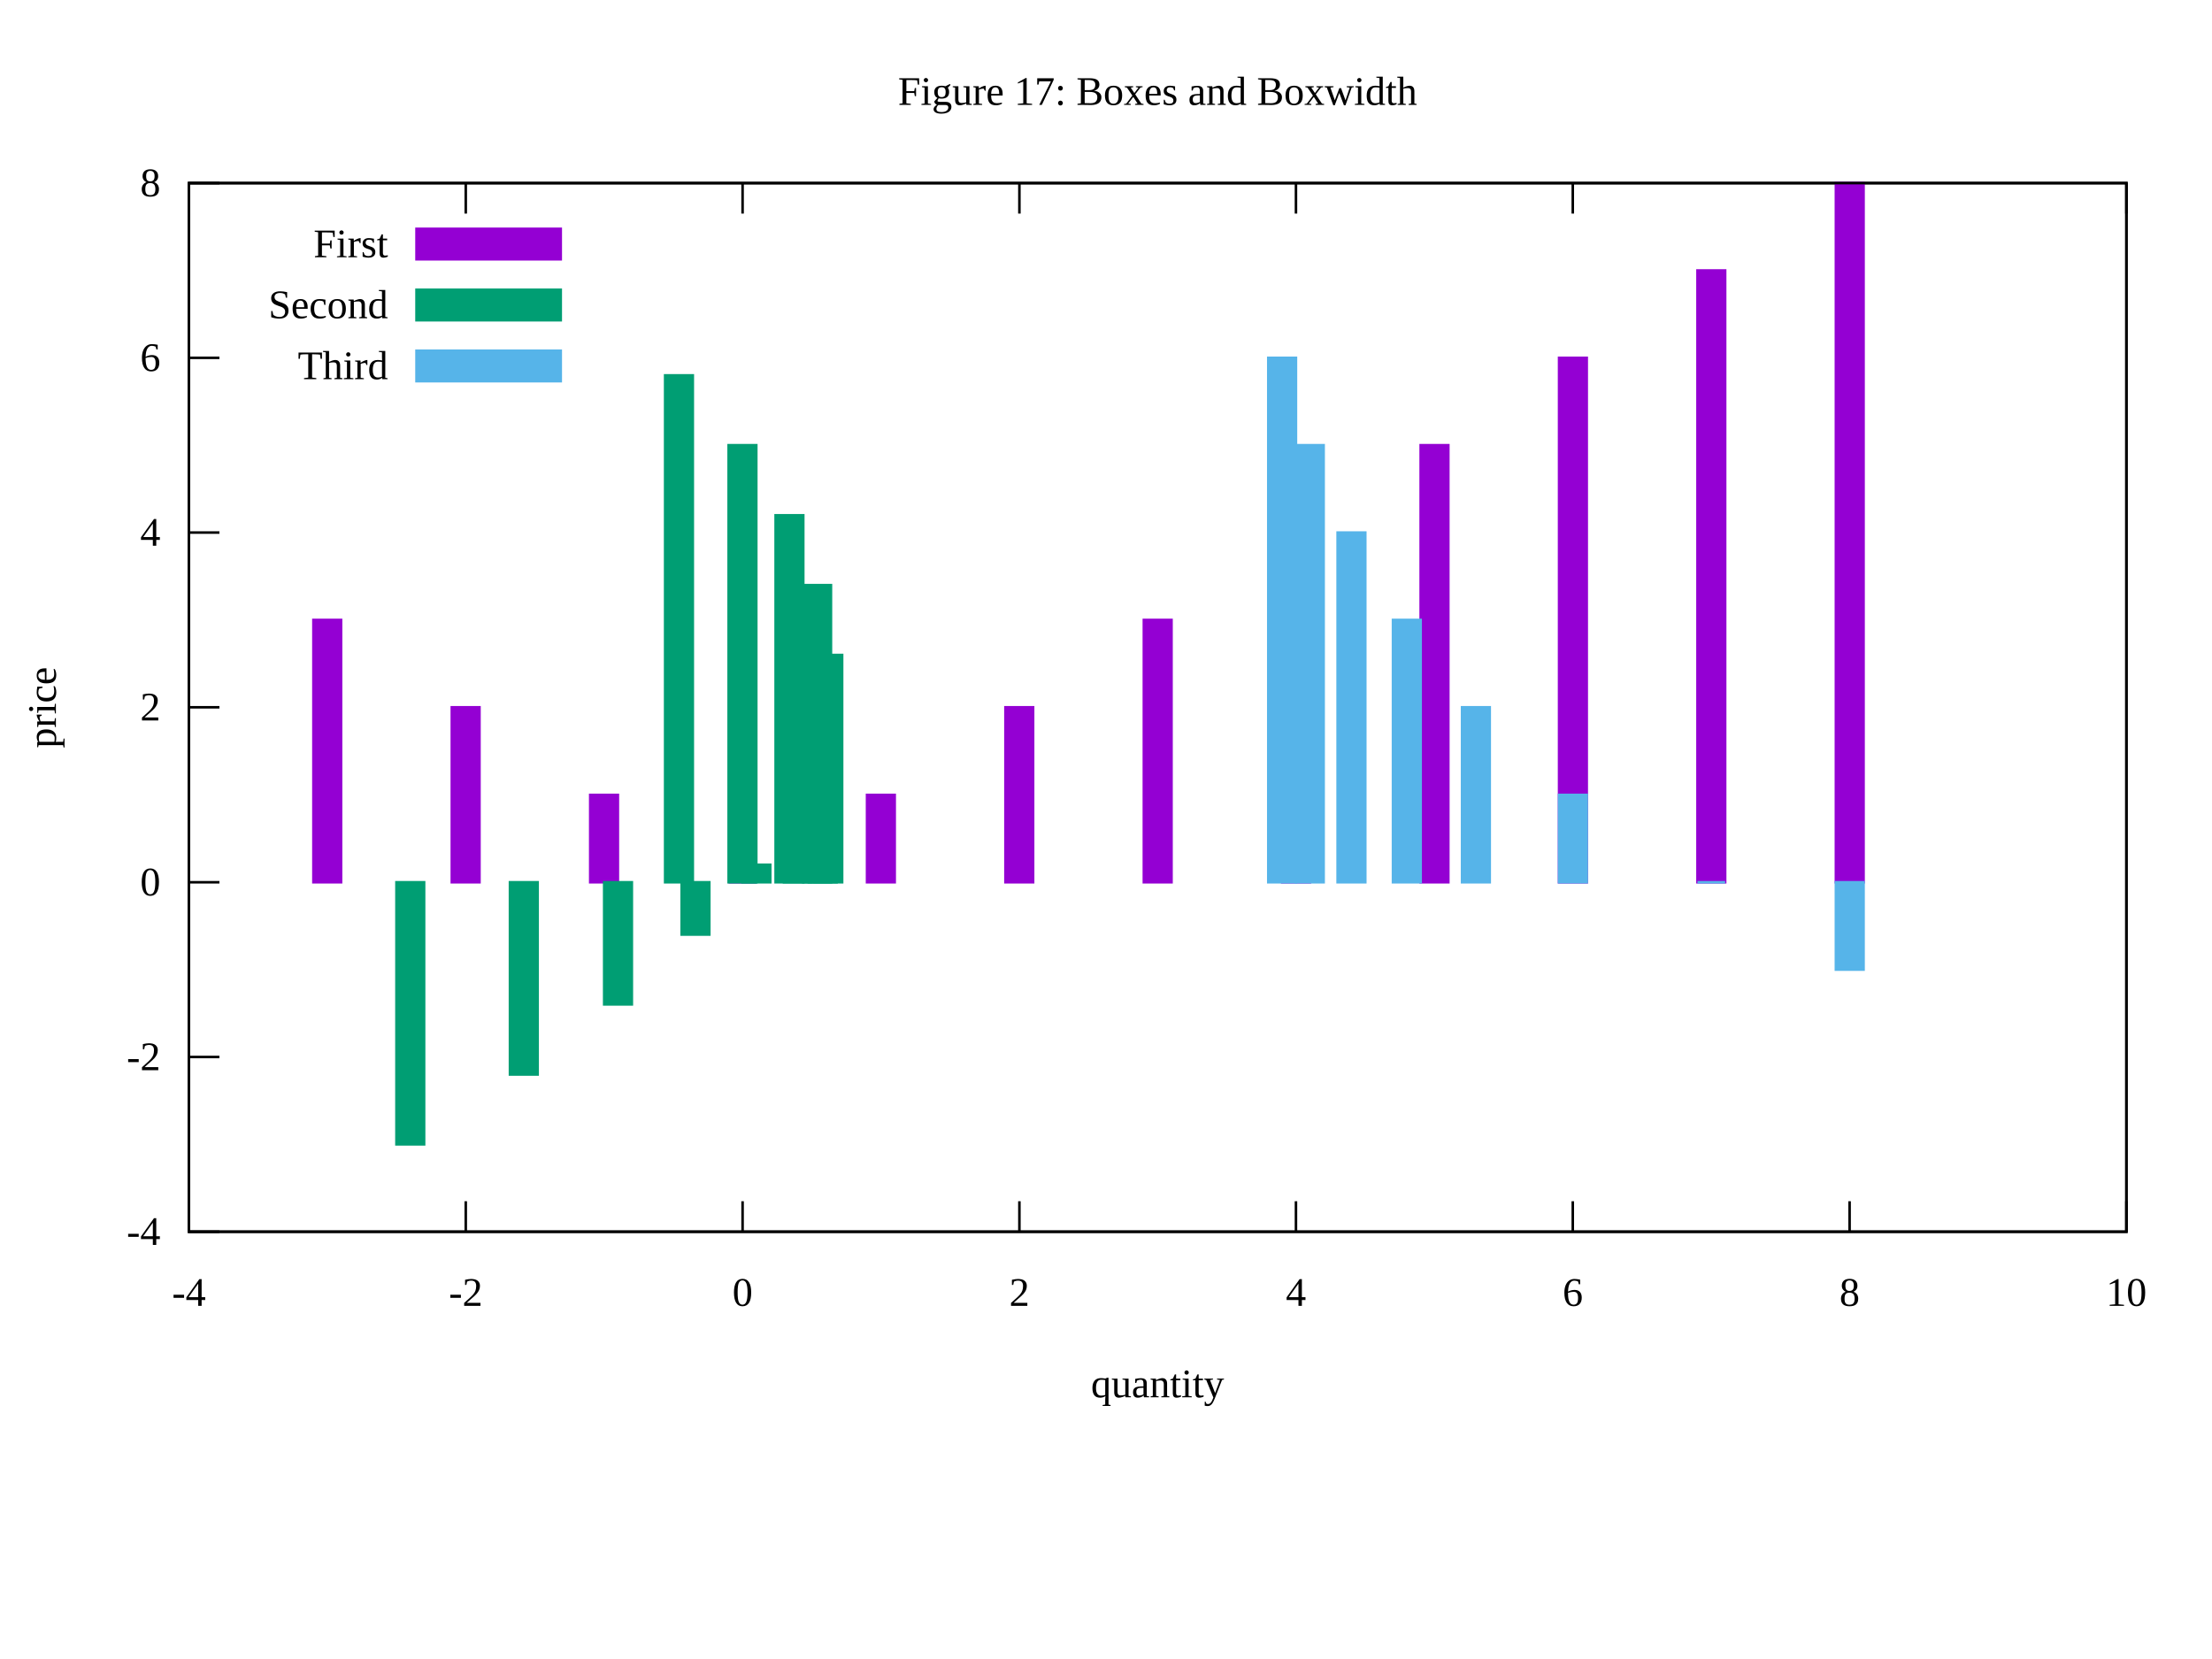
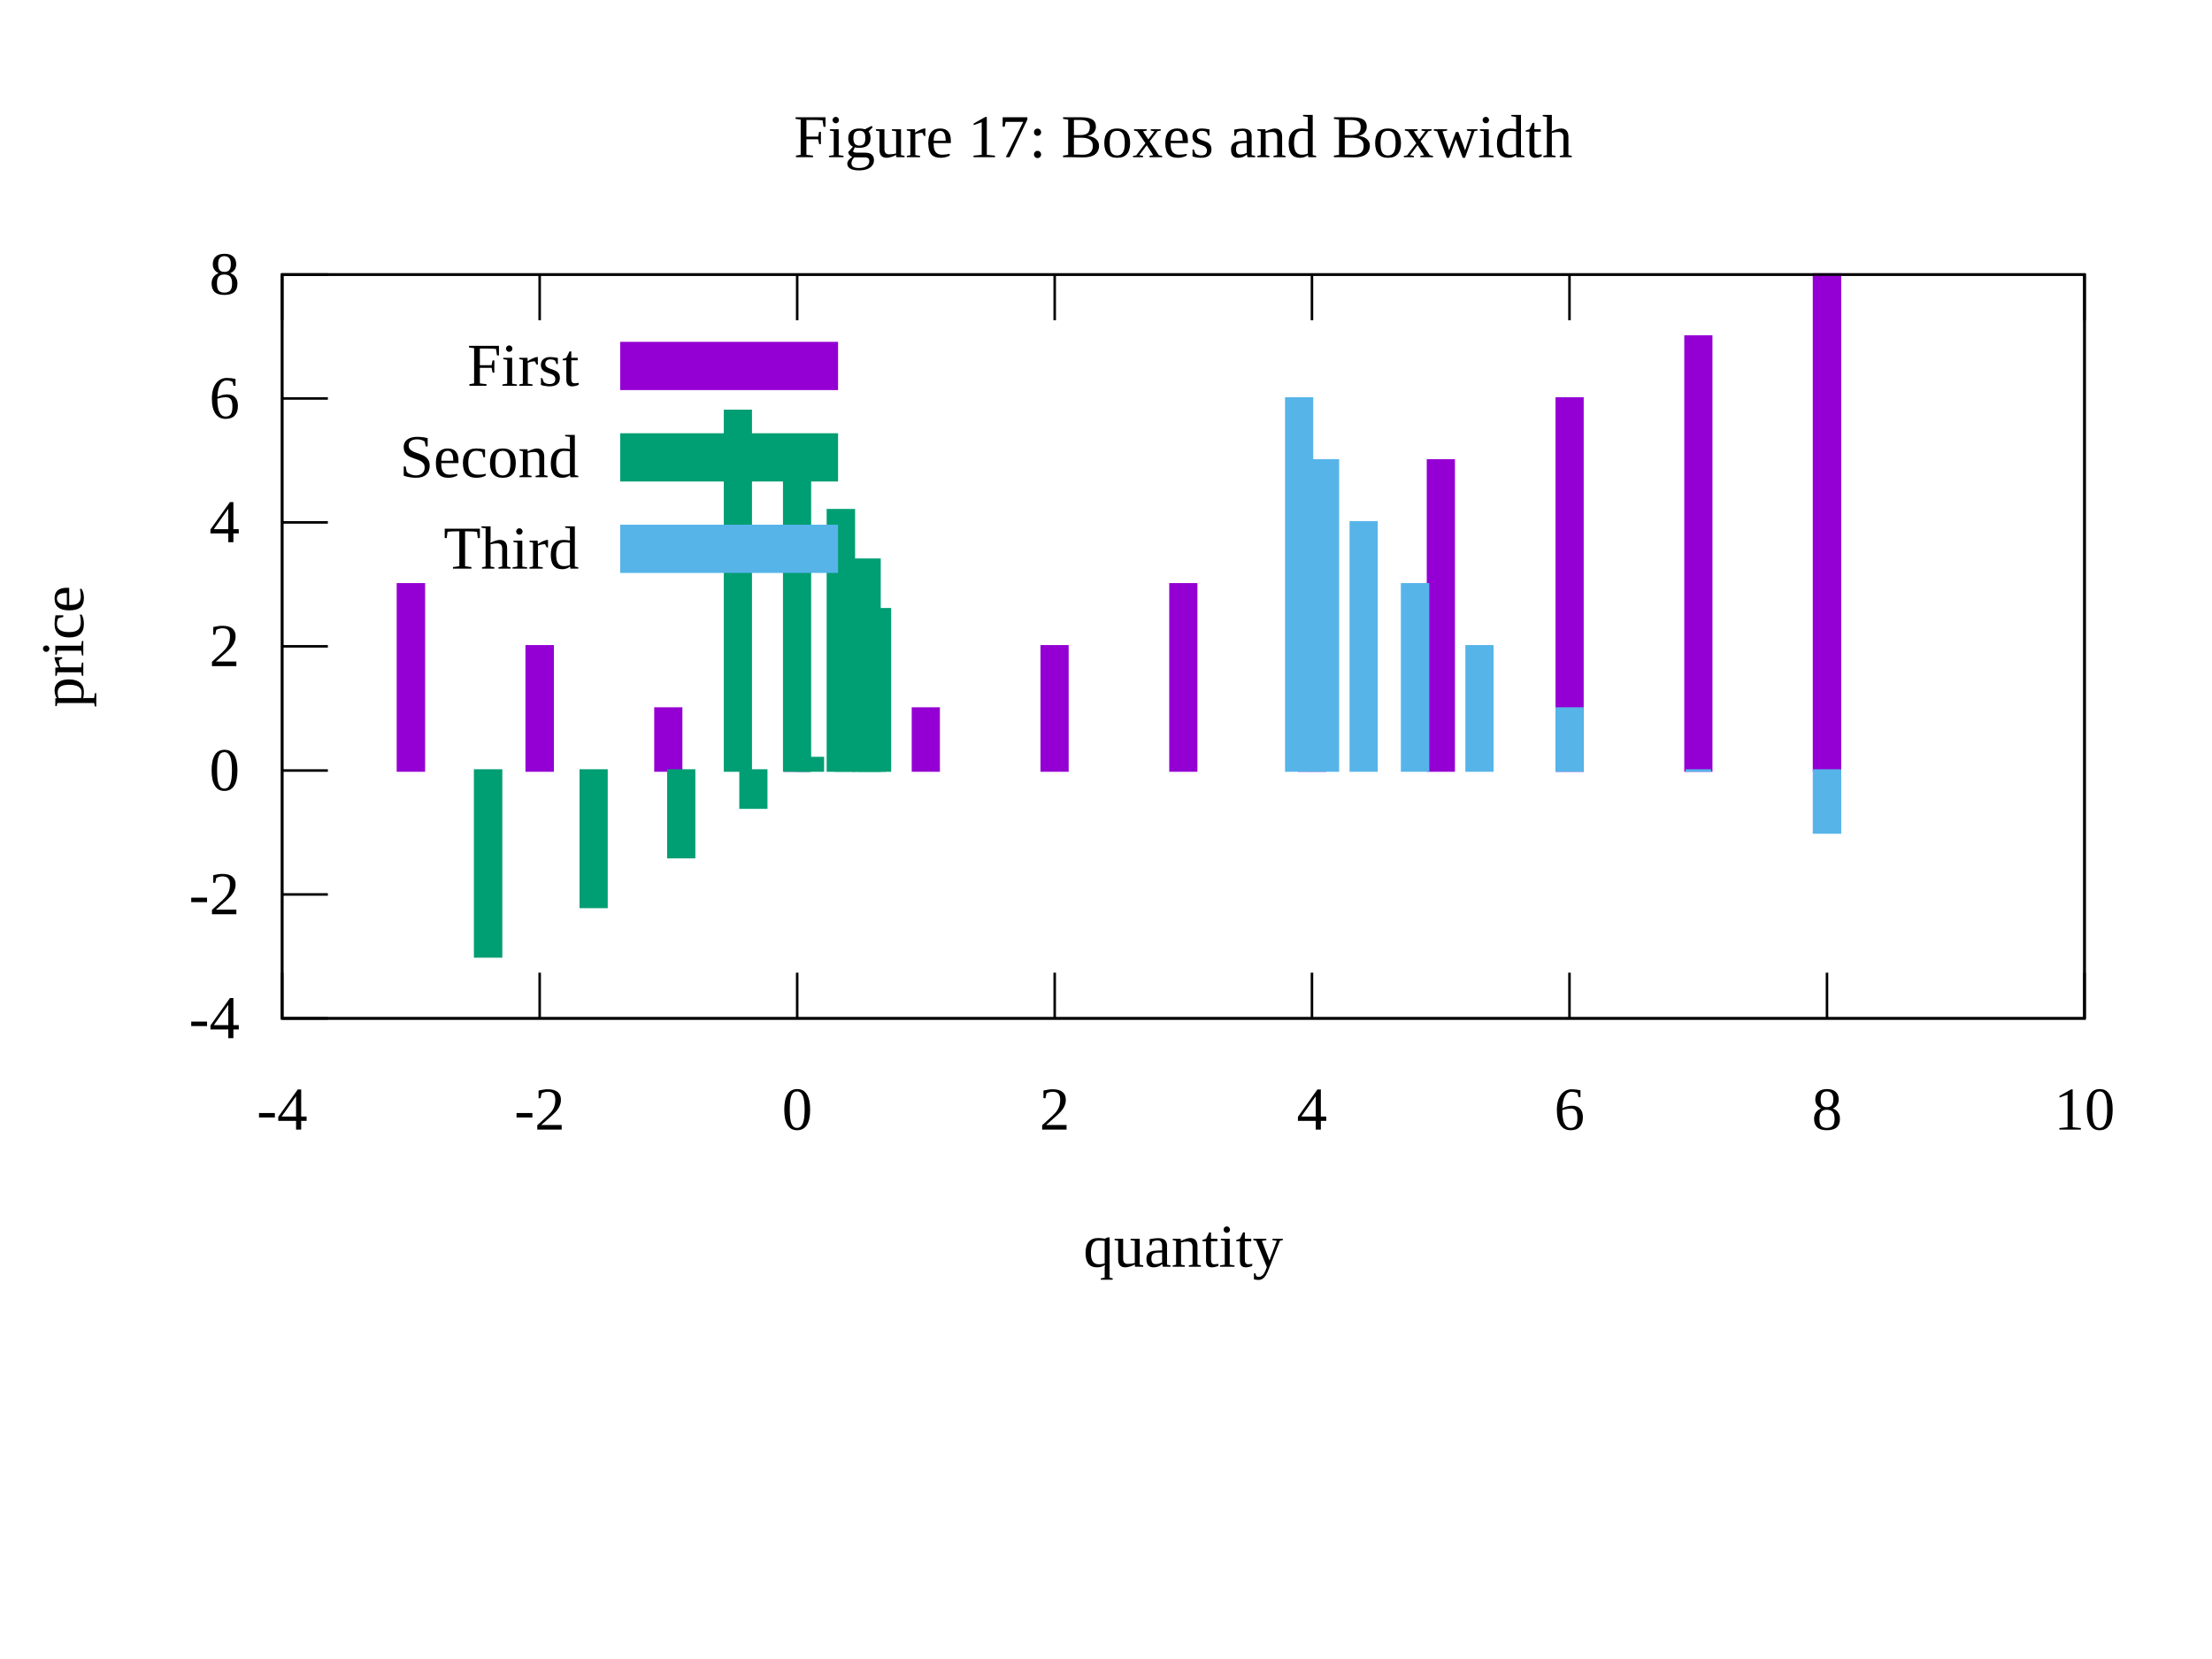
<svg xmlns="http://www.w3.org/2000/svg" xmlns:xlink="http://www.w3.org/1999/xlink" width="871" height="653" viewBox="0 0 871 653">
  <g id="gnuplot_canvas">
    <rect x="0" y="0" width="871" height="653" fill="none" />
    <defs>
      <circle id="gpDot" r="0.5" stroke-width="0.5" />
-       <path id="gpPt0" stroke-width="0.167" stroke="currentColor" d="M-1,0 h2 M0,-1 v2" />
-       <path id="gpPt1" stroke-width="0.167" stroke="currentColor" d="M-1,-1 L1,1 M1,-1 L-1,1" />
-       <path id="gpPt2" stroke-width="0.167" stroke="currentColor" d="M-1,0 L1,0 M0,-1 L0,1 M-1,-1 L1,1 M-1,1 L1,-1" />
-       <rect id="gpPt3" stroke-width="0.167" stroke="currentColor" x="-1" y="-1" width="2" height="2" />
-       <rect id="gpPt4" stroke-width="0.167" stroke="currentColor" fill="currentColor" x="-1" y="-1" width="2" height="2" />
-       <circle id="gpPt5" stroke-width="0.167" stroke="currentColor" cx="0" cy="0" r="1" />
+       <path id="gpPt0" stroke-width="0.111" stroke="currentColor" d="M-1,0 h2 M0,-1 v2" />
+       <path id="gpPt1" stroke-width="0.111" stroke="currentColor" d="M-1,-1 L1,1 M1,-1 L-1,1" />
+       <path id="gpPt2" stroke-width="0.111" stroke="currentColor" d="M-1,0 L1,0 M0,-1 L0,1 M-1,-1 L1,1 M-1,1 L1,-1" />
+       <rect id="gpPt3" stroke-width="0.111" stroke="currentColor" x="-1" y="-1" width="2" height="2" />
+       <rect id="gpPt4" stroke-width="0.111" stroke="currentColor" fill="currentColor" x="-1" y="-1" width="2" height="2" />
+       <circle id="gpPt5" stroke-width="0.111" stroke="currentColor" cx="0" cy="0" r="1" />
      <use xlink:href="#gpPt5" id="gpPt6" fill="currentColor" stroke="none" />
-       <path id="gpPt7" stroke-width="0.167" stroke="currentColor" d="M0,-1.33 L-1.33,0.67 L1.33,0.67 z" />
+       <path id="gpPt7" stroke-width="0.111" stroke="currentColor" d="M0,-1.33 L-1.33,0.67 L1.33,0.67 z" />
      <use xlink:href="#gpPt7" id="gpPt8" fill="currentColor" stroke="none" />
      <use xlink:href="#gpPt7" id="gpPt9" stroke="currentColor" transform="rotate(180)" />
      <use xlink:href="#gpPt9" id="gpPt10" fill="currentColor" stroke="none" />
      <use xlink:href="#gpPt3" id="gpPt11" stroke="currentColor" transform="rotate(45)" />
      <use xlink:href="#gpPt11" id="gpPt12" fill="currentColor" stroke="none" />
-       <path id="gpPt13" stroke-width="0.167" stroke="currentColor" d="M0,1.330 L1.265,0.411 L0.782,-1.067 L-0.782,-1.076 L-1.265,0.411 z" />
+       <path id="gpPt13" stroke-width="0.111" stroke="currentColor" d="M0,1.330 L1.265,0.411 L0.782,-1.067 L-0.782,-1.076 L-1.265,0.411 z" />
      <use xlink:href="#gpPt13" id="gpPt14" fill="currentColor" stroke="none" />
      <filter id="textbox" filterUnits="objectBoundingBox" x="0" y="0" height="1" width="1">
        <feFlood flood-color="white" flood-opacity="1" result="bgnd" />
        <feComposite in="SourceGraphic" in2="bgnd" operator="atop" />
      </filter>
      <filter id="greybox" filterUnits="objectBoundingBox" x="0" y="0" height="1" width="1">
        <feFlood flood-color="lightgrey" flood-opacity="1" result="grey" />
        <feComposite in="SourceGraphic" in2="grey" operator="atop" />
      </filter>
    </defs>
    <g fill="none" color="white" stroke="currentColor" stroke-width="1.00" stroke-linecap="butt" stroke-linejoin="miter">
</g>
    <g fill="none" color="black" stroke="currentColor" stroke-width="1.00" stroke-linecap="butt" stroke-linejoin="miter">
-       <path stroke="black" d="M74.4,485.0 L86.4,485.0  " />
-       <g transform="translate(63.2,490.2)" stroke="none" fill="black" font-family="Times New Roman" font-size="16.00" text-anchor="end">
+       <path stroke="black" d="M111.1,401.0 L129.1,401.0  " />
+       <g transform="translate(94.4,408.8)" stroke="none" fill="black" font-family="Times New Roman" font-size="24.00" text-anchor="end">
        <text>
          <tspan font-family="Times New Roman">-4</tspan>
        </text>
      </g>
    </g>
    <g fill="none" color="black" stroke="currentColor" stroke-width="1.00" stroke-linecap="butt" stroke-linejoin="miter">
-       <path stroke="black" d="M74.4,416.2 L86.4,416.2  " />
-       <g transform="translate(63.2,421.4)" stroke="none" fill="black" font-family="Times New Roman" font-size="16.00" text-anchor="end">
+       <path stroke="black" d="M111.1,352.2 L129.1,352.2  " />
+       <g transform="translate(94.4,360.0)" stroke="none" fill="black" font-family="Times New Roman" font-size="24.00" text-anchor="end">
        <text>
          <tspan font-family="Times New Roman">-2</tspan>
        </text>
      </g>
    </g>
    <g fill="none" color="black" stroke="currentColor" stroke-width="1.00" stroke-linecap="butt" stroke-linejoin="miter">
-       <path stroke="black" d="M74.4,347.4 L86.4,347.4  " />
-       <g transform="translate(63.2,352.6)" stroke="none" fill="black" font-family="Times New Roman" font-size="16.00" text-anchor="end">
+       <path stroke="black" d="M111.1,303.4 L129.1,303.4  " />
+       <g transform="translate(94.4,311.2)" stroke="none" fill="black" font-family="Times New Roman" font-size="24.00" text-anchor="end">
        <text>
          <tspan font-family="Times New Roman"> 0</tspan>
        </text>
      </g>
    </g>
    <g fill="none" color="black" stroke="currentColor" stroke-width="1.00" stroke-linecap="butt" stroke-linejoin="miter">
-       <path stroke="black" d="M74.4,278.5 L86.4,278.5  " />
-       <g transform="translate(63.2,283.7)" stroke="none" fill="black" font-family="Times New Roman" font-size="16.00" text-anchor="end">
+       <path stroke="black" d="M111.1,254.5 L129.1,254.5  " />
+       <g transform="translate(94.4,262.3)" stroke="none" fill="black" font-family="Times New Roman" font-size="24.00" text-anchor="end">
        <text>
          <tspan font-family="Times New Roman"> 2</tspan>
        </text>
      </g>
    </g>
    <g fill="none" color="black" stroke="currentColor" stroke-width="1.00" stroke-linecap="butt" stroke-linejoin="miter">
-       <path stroke="black" d="M74.4,209.7 L86.4,209.7  " />
-       <g transform="translate(63.2,214.9)" stroke="none" fill="black" font-family="Times New Roman" font-size="16.00" text-anchor="end">
+       <path stroke="black" d="M111.1,205.7 L129.1,205.7  " />
+       <g transform="translate(94.4,213.5)" stroke="none" fill="black" font-family="Times New Roman" font-size="24.00" text-anchor="end">
        <text>
          <tspan font-family="Times New Roman"> 4</tspan>
        </text>
      </g>
    </g>
    <g fill="none" color="black" stroke="currentColor" stroke-width="1.00" stroke-linecap="butt" stroke-linejoin="miter">
-       <path stroke="black" d="M74.4,140.9 L86.4,140.9  " />
-       <g transform="translate(63.2,146.1)" stroke="none" fill="black" font-family="Times New Roman" font-size="16.00" text-anchor="end">
+       <path stroke="black" d="M111.1,156.9 L129.1,156.9  " />
+       <g transform="translate(94.4,164.7)" stroke="none" fill="black" font-family="Times New Roman" font-size="24.00" text-anchor="end">
        <text>
          <tspan font-family="Times New Roman"> 6</tspan>
        </text>
      </g>
    </g>
    <g fill="none" color="black" stroke="currentColor" stroke-width="1.00" stroke-linecap="butt" stroke-linejoin="miter">
-       <path stroke="black" d="M74.4,72.1 L86.4,72.1  " />
-       <g transform="translate(63.2,77.3)" stroke="none" fill="black" font-family="Times New Roman" font-size="16.00" text-anchor="end">
+       <path stroke="black" d="M111.1,108.1 L129.1,108.1  " />
+       <g transform="translate(94.4,115.9)" stroke="none" fill="black" font-family="Times New Roman" font-size="24.00" text-anchor="end">
        <text>
          <tspan font-family="Times New Roman"> 8</tspan>
        </text>
      </g>
    </g>
    <g fill="none" color="black" stroke="currentColor" stroke-width="1.00" stroke-linecap="butt" stroke-linejoin="miter">
-       <path stroke="black" d="M74.4,485.0 L74.4,473.0 M74.4,72.1 L74.4,84.1  " />
-       <g transform="translate(74.4,514.2)" stroke="none" fill="black" font-family="Times New Roman" font-size="16.00" text-anchor="middle">
+       <path stroke="black" d="M111.1,401.0 L111.1,383.0 M111.1,108.1 L111.1,126.1  " />
+       <g transform="translate(111.1,444.8)" stroke="none" fill="black" font-family="Times New Roman" font-size="24.00" text-anchor="middle">
        <text>
          <tspan font-family="Times New Roman">-4</tspan>
        </text>
      </g>
    </g>
    <g fill="none" color="black" stroke="currentColor" stroke-width="1.00" stroke-linecap="butt" stroke-linejoin="miter">
-       <path stroke="black" d="M183.4,485.0 L183.4,473.0 M183.4,72.1 L183.4,84.1  " />
-       <g transform="translate(183.4,514.2)" stroke="none" fill="black" font-family="Times New Roman" font-size="16.00" text-anchor="middle">
+       <path stroke="black" d="M212.5,401.0 L212.5,383.0 M212.5,108.1 L212.5,126.1  " />
+       <g transform="translate(212.5,444.8)" stroke="none" fill="black" font-family="Times New Roman" font-size="24.00" text-anchor="middle">
        <text>
          <tspan font-family="Times New Roman">-2</tspan>
        </text>
      </g>
    </g>
    <g fill="none" color="black" stroke="currentColor" stroke-width="1.00" stroke-linecap="butt" stroke-linejoin="miter">
-       <path stroke="black" d="M292.4,485.0 L292.4,473.0 M292.4,72.1 L292.4,84.1  " />
-       <g transform="translate(292.4,514.2)" stroke="none" fill="black" font-family="Times New Roman" font-size="16.00" text-anchor="middle">
+       <path stroke="black" d="M313.9,401.0 L313.9,383.0 M313.9,108.1 L313.9,126.1  " />
+       <g transform="translate(313.9,444.8)" stroke="none" fill="black" font-family="Times New Roman" font-size="24.00" text-anchor="middle">
        <text>
          <tspan font-family="Times New Roman"> 0</tspan>
        </text>
      </g>
    </g>
    <g fill="none" color="black" stroke="currentColor" stroke-width="1.00" stroke-linecap="butt" stroke-linejoin="miter">
-       <path stroke="black" d="M401.4,485.0 L401.4,473.0 M401.4,72.1 L401.4,84.1  " />
-       <g transform="translate(401.4,514.2)" stroke="none" fill="black" font-family="Times New Roman" font-size="16.00" text-anchor="middle">
+       <path stroke="black" d="M415.3,401.0 L415.3,383.0 M415.3,108.1 L415.3,126.1  " />
+       <g transform="translate(415.3,444.8)" stroke="none" fill="black" font-family="Times New Roman" font-size="24.00" text-anchor="middle">
        <text>
          <tspan font-family="Times New Roman"> 2</tspan>
        </text>
      </g>
    </g>
    <g fill="none" color="black" stroke="currentColor" stroke-width="1.00" stroke-linecap="butt" stroke-linejoin="miter">
-       <path stroke="black" d="M510.3,485.0 L510.3,473.0 M510.3,72.1 L510.3,84.1  " />
-       <g transform="translate(510.3,514.2)" stroke="none" fill="black" font-family="Times New Roman" font-size="16.00" text-anchor="middle">
+       <path stroke="black" d="M516.6,401.0 L516.6,383.0 M516.6,108.1 L516.6,126.1  " />
+       <g transform="translate(516.6,444.8)" stroke="none" fill="black" font-family="Times New Roman" font-size="24.00" text-anchor="middle">
        <text>
          <tspan font-family="Times New Roman"> 4</tspan>
        </text>
      </g>
    </g>
    <g fill="none" color="black" stroke="currentColor" stroke-width="1.00" stroke-linecap="butt" stroke-linejoin="miter">
-       <path stroke="black" d="M619.3,485.0 L619.3,473.0 M619.3,72.1 L619.3,84.1  " />
-       <g transform="translate(619.3,514.2)" stroke="none" fill="black" font-family="Times New Roman" font-size="16.00" text-anchor="middle">
+       <path stroke="black" d="M618.0,401.0 L618.0,383.0 M618.0,108.1 L618.0,126.1  " />
+       <g transform="translate(618.0,444.8)" stroke="none" fill="black" font-family="Times New Roman" font-size="24.00" text-anchor="middle">
        <text>
          <tspan font-family="Times New Roman"> 6</tspan>
        </text>
      </g>
    </g>
    <g fill="none" color="black" stroke="currentColor" stroke-width="1.00" stroke-linecap="butt" stroke-linejoin="miter">
-       <path stroke="black" d="M728.3,485.0 L728.3,473.0 M728.3,72.1 L728.3,84.1  " />
-       <g transform="translate(728.3,514.2)" stroke="none" fill="black" font-family="Times New Roman" font-size="16.00" text-anchor="middle">
+       <path stroke="black" d="M719.4,401.0 L719.4,383.0 M719.4,108.1 L719.4,126.1  " />
+       <g transform="translate(719.4,444.8)" stroke="none" fill="black" font-family="Times New Roman" font-size="24.00" text-anchor="middle">
        <text>
          <tspan font-family="Times New Roman"> 8</tspan>
        </text>
      </g>
    </g>
    <g fill="none" color="black" stroke="currentColor" stroke-width="1.00" stroke-linecap="butt" stroke-linejoin="miter">
-       <path stroke="black" d="M837.3,485.0 L837.3,473.0 M837.3,72.1 L837.3,84.1  " />
-       <g transform="translate(837.3,514.2)" stroke="none" fill="black" font-family="Times New Roman" font-size="16.00" text-anchor="middle">
+       <path stroke="black" d="M820.8,401.0 L820.8,383.0 M820.8,108.1 L820.8,126.1  " />
+       <g transform="translate(820.8,444.8)" stroke="none" fill="black" font-family="Times New Roman" font-size="24.00" text-anchor="middle">
        <text>
          <tspan font-family="Times New Roman"> 10</tspan>
        </text>
      </g>
    </g>
    <g fill="none" color="black" stroke="currentColor" stroke-width="1.00" stroke-linecap="butt" stroke-linejoin="miter">
</g>
    <g fill="none" color="black" stroke="currentColor" stroke-width="1.00" stroke-linecap="butt" stroke-linejoin="miter">
-       <path stroke="black" d="M74.4,72.1 L74.4,485.0 L837.3,485.0 L837.3,72.1 L74.4,72.1 Z  " />
-     </g>
-     <g fill="none" color="black" stroke="currentColor" stroke-width="1.00" stroke-linecap="butt" stroke-linejoin="miter">
-       <g transform="translate(22.0,278.6) rotate(270)" stroke="none" fill="black" font-family="Times New Roman" font-size="16.00" text-anchor="middle">
+       <path stroke="black" d="M111.1,108.1 L111.1,401.0 L820.8,401.0 L820.8,108.1 L111.1,108.1 Z  " />
+     </g>
+     <g fill="none" color="black" stroke="currentColor" stroke-width="1.00" stroke-linecap="butt" stroke-linejoin="miter">
+       <g transform="translate(32.8,254.6) rotate(270)" stroke="none" fill="black" font-family="Times New Roman" font-size="24.00" text-anchor="middle">
        <text>
          <tspan font-family="Times New Roman">price</tspan>
        </text>
      </g>
    </g>
    <g fill="none" color="black" stroke="currentColor" stroke-width="1.00" stroke-linecap="butt" stroke-linejoin="miter">
-       <g transform="translate(455.8,550.2)" stroke="none" fill="black" font-family="Times New Roman" font-size="16.00" text-anchor="middle">
+       <g transform="translate(465.9,498.8)" stroke="none" fill="black" font-family="Times New Roman" font-size="24.00" text-anchor="middle">
        <text>
          <tspan font-family="Times New Roman">quantity</tspan>
        </text>
      </g>
    </g>
    <g fill="none" color="black" stroke="currentColor" stroke-width="1.00" stroke-linecap="butt" stroke-linejoin="miter">
-       <g transform="translate(455.8,41.3)" stroke="none" fill="black" font-family="Times New Roman" font-size="16.00" text-anchor="middle">
+       <g transform="translate(465.9,61.9)" stroke="none" fill="black" font-family="Times New Roman" font-size="24.00" text-anchor="middle">
        <text>
          <tspan font-family="Times New Roman">Figure 17: Boxes and Boxwidth</tspan>
        </text>
      </g>
    </g>
    <g id="gnuplot_plot_1">
      <g fill="none" color="black" stroke="currentColor" stroke-width="1.00" stroke-linecap="butt" stroke-linejoin="miter">
-         <g transform="translate(152.8,101.3)" stroke="none" fill="black" font-family="Times New Roman" font-size="16.00" text-anchor="end">
+         <g transform="translate(228.0,151.9)" stroke="none" fill="black" font-family="Times New Roman" font-size="24.00" text-anchor="end">
          <text>
            <tspan font-family="Times New Roman">First</tspan>
          </text>
        </g>
      </g>
      <g fill="none" color="black" stroke="currentColor" stroke-width="1.00" stroke-linecap="butt" stroke-linejoin="miter">
        <g stroke="none" shape-rendering="crispEdges">
-           <polygon fill="rgb(148,   0, 211)" points="164.0,102.1 220.8,102.1 220.8,90.1 164.0,90.1 " />
-         </g>
-         <path stroke="rgb(148,   0, 211)" d="M164.0,102.1 L220.8,102.1 L220.8,90.1 L164.0,90.1 L164.0,102.1 Z  " />
-       </g>
-       <g fill="none" color="black" stroke="currentColor" stroke-width="1.00" stroke-linecap="butt" stroke-linejoin="miter">
-         <g stroke="none" shape-rendering="crispEdges">
-           <polygon fill="rgb(148,   0, 211)" points="123.4,347.4 134.4,347.4 134.4,244.0 123.4,244.0 " />
-         </g>
-         <path stroke="rgb(148,   0, 211)" d="M123.4,347.4 L123.4,244.1 L134.3,244.1 L134.3,347.4 L123.4,347.4 Z  " />
-         <g stroke="none" shape-rendering="crispEdges">
-           <polygon fill="rgb(148,   0, 211)" points="177.9,347.4 188.9,347.4 188.9,278.4 177.9,278.4 " />
-         </g>
-         <path stroke="rgb(148,   0, 211)" d="M177.9,347.4 L177.9,278.5 L188.8,278.5 L188.8,347.4 L177.9,347.4 Z  " />
-         <g stroke="none" shape-rendering="crispEdges">
-           <polygon fill="rgb(148,   0, 211)" points="232.4,347.4 243.4,347.4 243.4,312.9 232.4,312.9 " />
-         </g>
-         <path stroke="rgb(148,   0, 211)" d="M232.4,347.4 L232.4,313.0 L243.3,313.0 L243.3,347.4 L232.4,347.4 Z  " />
-         <g stroke="none" shape-rendering="crispEdges">
-           <polygon fill="rgb(148,   0, 211)" points="286.9,347.4 297.9,347.4 297.9,347.3 286.9,347.3 " />
-         </g>
-         <path stroke="rgb(148,   0, 211)" d="M286.9,347.4 L297.8,347.4 L286.9,347.4 Z  " />
-         <g stroke="none" shape-rendering="crispEdges">
-           <polygon fill="rgb(148,   0, 211)" points="341.4,347.4 352.4,347.4 352.4,312.9 341.4,312.9 " />
-         </g>
-         <path stroke="rgb(148,   0, 211)" d="M341.4,347.4 L341.4,313.0 L352.3,313.0 L352.3,347.4 L341.4,347.4 Z  " />
-         <g stroke="none" shape-rendering="crispEdges">
-           <polygon fill="rgb(148,   0, 211)" points="395.9,347.4 406.9,347.4 406.9,278.4 395.9,278.4 " />
-         </g>
-         <path stroke="rgb(148,   0, 211)" d="M395.9,347.4 L395.9,278.5 L406.8,278.5 L406.8,347.4 L395.9,347.4 Z  " />
-         <g stroke="none" shape-rendering="crispEdges">
-           <polygon fill="rgb(148,   0, 211)" points="450.4,347.4 461.4,347.4 461.4,244.0 450.4,244.0 " />
-         </g>
-         <path stroke="rgb(148,   0, 211)" d="M450.4,347.4 L450.4,244.1 L461.3,244.1 L461.3,347.4 L450.4,347.4 Z  " />
-         <g stroke="none" shape-rendering="crispEdges">
-           <polygon fill="rgb(148,   0, 211)" points="504.9,347.4 515.9,347.4 515.9,209.6 504.9,209.6 " />
-         </g>
-         <path stroke="rgb(148,   0, 211)" d="M504.9,347.4 L504.9,209.7 L515.8,209.7 L515.8,347.4 L504.9,347.4 Z  " />
-         <g stroke="none" shape-rendering="crispEdges">
-           <polygon fill="rgb(148,   0, 211)" points="559.4,347.4 570.4,347.4 570.4,175.2 559.4,175.2 " />
-         </g>
-         <path stroke="rgb(148,   0, 211)" d="M559.4,347.4 L559.4,175.3 L570.3,175.3 L570.3,347.4 L559.4,347.4 Z  " />
-         <g stroke="none" shape-rendering="crispEdges">
-           <polygon fill="rgb(148,   0, 211)" points="613.9,347.4 624.9,347.4 624.9,140.8 613.9,140.8 " />
-         </g>
-         <path stroke="rgb(148,   0, 211)" d="M613.9,347.4 L613.9,140.9 L624.8,140.9 L624.8,347.4 L613.9,347.4 Z  " />
-         <g stroke="none" shape-rendering="crispEdges">
-           <polygon fill="rgb(148,   0, 211)" points="668.4,347.4 679.4,347.4 679.4,106.4 668.4,106.4 " />
-         </g>
-         <path stroke="rgb(148,   0, 211)" d="M668.4,347.4 L668.4,106.5 L679.3,106.5 L679.3,347.4 L668.4,347.4 Z  " />
-         <g stroke="none" shape-rendering="crispEdges">
-           <polygon fill="rgb(148,   0, 211)" points="722.9,347.4 733.9,347.4 733.9,72.0 722.9,72.0 " />
-         </g>
-         <path stroke="rgb(148,   0, 211)" d="M722.9,347.4 L722.9,72.1 L733.8,72.1 L733.8,347.4 L722.9,347.4 Z  " />
+           <polygon fill="rgb(148,   0, 211)" points="244.7,153.1 329.5,153.1 329.5,135.1 244.7,135.1 " />
+         </g>
+         <path stroke="rgb(148,   0, 211)" d="M244.7,153.1 L329.5,153.1 L329.5,135.1 L244.7,135.1 L244.7,153.1 Z  " />
+       </g>
+       <g fill="none" color="black" stroke="currentColor" stroke-width="1.00" stroke-linecap="butt" stroke-linejoin="miter">
+         <g stroke="none" shape-rendering="crispEdges">
+           <polygon fill="rgb(148,   0, 211)" points="156.7,303.4 167.0,303.4 167.0,230.0 156.7,230.0 " />
+         </g>
+         <path stroke="rgb(148,   0, 211)" d="M156.7,303.4 L156.7,230.1 L166.9,230.1 L166.9,303.4 L156.7,303.4 Z  " />
+         <g stroke="none" shape-rendering="crispEdges">
+           <polygon fill="rgb(148,   0, 211)" points="207.4,303.4 217.7,303.4 217.7,254.4 207.4,254.4 " />
+         </g>
+         <path stroke="rgb(148,   0, 211)" d="M207.4,303.4 L207.4,254.5 L217.6,254.5 L217.6,303.4 L207.4,303.4 Z  " />
+         <g stroke="none" shape-rendering="crispEdges">
+           <polygon fill="rgb(148,   0, 211)" points="258.1,303.4 268.3,303.4 268.3,278.9 258.1,278.9 " />
+         </g>
+         <path stroke="rgb(148,   0, 211)" d="M258.1,303.4 L258.1,279.0 L268.2,279.0 L268.2,303.4 L258.1,303.4 Z  " />
+         <g stroke="none" shape-rendering="crispEdges">
+           <polygon fill="rgb(148,   0, 211)" points="308.8,303.4 319.0,303.4 319.0,303.3 308.8,303.3 " />
+         </g>
+         <path stroke="rgb(148,   0, 211)" d="M308.8,303.4 L318.9,303.4 L308.8,303.4 Z  " />
+         <g stroke="none" shape-rendering="crispEdges">
+           <polygon fill="rgb(148,   0, 211)" points="359.5,303.4 369.7,303.4 369.7,278.9 359.5,278.9 " />
+         </g>
+         <path stroke="rgb(148,   0, 211)" d="M359.5,303.4 L359.5,279.0 L369.6,279.0 L369.6,303.4 L359.5,303.4 Z  " />
+         <g stroke="none" shape-rendering="crispEdges">
+           <polygon fill="rgb(148,   0, 211)" points="410.2,303.4 420.4,303.4 420.4,254.4 410.2,254.4 " />
+         </g>
+         <path stroke="rgb(148,   0, 211)" d="M410.2,303.4 L410.2,254.5 L420.3,254.5 L420.3,303.4 L410.2,303.4 Z  " />
+         <g stroke="none" shape-rendering="crispEdges">
+           <polygon fill="rgb(148,   0, 211)" points="460.9,303.4 471.1,303.4 471.1,230.0 460.9,230.0 " />
+         </g>
+         <path stroke="rgb(148,   0, 211)" d="M460.9,303.4 L460.9,230.1 L471.0,230.1 L471.0,303.4 L460.9,303.4 Z  " />
+         <g stroke="none" shape-rendering="crispEdges">
+           <polygon fill="rgb(148,   0, 211)" points="511.6,303.4 521.8,303.4 521.8,205.6 511.6,205.6 " />
+         </g>
+         <path stroke="rgb(148,   0, 211)" d="M511.6,303.4 L511.6,205.7 L521.7,205.7 L521.7,303.4 L511.6,303.4 Z  " />
+         <g stroke="none" shape-rendering="crispEdges">
+           <polygon fill="rgb(148,   0, 211)" points="562.3,303.4 572.5,303.4 572.5,181.2 562.3,181.2 " />
+         </g>
+         <path stroke="rgb(148,   0, 211)" d="M562.3,303.4 L562.3,181.3 L572.4,181.3 L572.4,303.4 L562.3,303.4 Z  " />
+         <g stroke="none" shape-rendering="crispEdges">
+           <polygon fill="rgb(148,   0, 211)" points="613.0,303.4 623.2,303.4 623.2,156.8 613.0,156.8 " />
+         </g>
+         <path stroke="rgb(148,   0, 211)" d="M613.0,303.4 L613.0,156.9 L623.1,156.9 L623.1,303.4 L613.0,303.4 Z  " />
+         <g stroke="none" shape-rendering="crispEdges">
+           <polygon fill="rgb(148,   0, 211)" points="663.7,303.4 673.9,303.4 673.9,132.4 663.7,132.4 " />
+         </g>
+         <path stroke="rgb(148,   0, 211)" d="M663.7,303.4 L663.7,132.5 L673.8,132.5 L673.8,303.4 L663.7,303.4 Z  " />
+         <g stroke="none" shape-rendering="crispEdges">
+           <polygon fill="rgb(148,   0, 211)" points="714.3,303.4 724.6,303.4 724.6,108.0 714.3,108.0 " />
+         </g>
+         <path stroke="rgb(148,   0, 211)" d="M714.3,303.4 L714.3,108.1 L724.5,108.1 L724.5,303.4 L714.3,303.4 Z  " />
      </g>
    </g>
    <g id="gnuplot_plot_2">
      <g fill="none" color="black" stroke="currentColor" stroke-width="1.00" stroke-linecap="butt" stroke-linejoin="miter">
-         <g transform="translate(152.8,125.3)" stroke="none" fill="black" font-family="Times New Roman" font-size="16.00" text-anchor="end">
+         <g transform="translate(228.0,187.9)" stroke="none" fill="black" font-family="Times New Roman" font-size="24.00" text-anchor="end">
          <text>
            <tspan font-family="Times New Roman">Second</tspan>
          </text>
        </g>
      </g>
      <g fill="none" color="black" stroke="currentColor" stroke-width="1.00" stroke-linecap="butt" stroke-linejoin="miter">
        <g stroke="none" shape-rendering="crispEdges">
-           <polygon fill="rgb(  0, 158, 115)" points="164.0,126.1 220.8,126.1 220.8,114.1 164.0,114.1 " />
-         </g>
-         <path stroke="rgb(  0, 158, 115)" d="M164.0,126.1 L220.8,126.1 L220.8,114.1 L164.0,114.1 L164.0,126.1 Z  " />
-       </g>
-       <g fill="none" color="black" stroke="currentColor" stroke-width="1.00" stroke-linecap="butt" stroke-linejoin="miter">
-         <g stroke="none" shape-rendering="crispEdges">
-           <polygon fill="rgb(  0, 158, 115)" points="156.1,450.6 167.1,450.6 167.1,347.3 156.1,347.3 " />
-         </g>
-         <path stroke="rgb(  0, 158, 115)" d="M156.1,347.4 L156.1,450.6 L167.0,450.6 L167.0,347.4 L156.1,347.4 Z  " />
-         <g stroke="none" shape-rendering="crispEdges">
-           <polygon fill="rgb(  0, 158, 115)" points="200.8,423.1 211.8,423.1 211.8,347.3 200.8,347.3 " />
-         </g>
-         <path stroke="rgb(  0, 158, 115)" d="M200.8,347.4 L200.8,423.1 L211.7,423.1 L211.7,347.4 L200.8,347.4 Z  " />
-         <g stroke="none" shape-rendering="crispEdges">
-           <polygon fill="rgb(  0, 158, 115)" points="237.9,395.5 248.9,395.5 248.9,347.3 237.9,347.3 " />
-         </g>
-         <path stroke="rgb(  0, 158, 115)" d="M237.9,347.4 L237.9,395.5 L248.8,395.5 L248.8,347.4 L237.9,347.4 Z  " />
-         <g stroke="none" shape-rendering="crispEdges">
-           <polygon fill="rgb(  0, 158, 115)" points="268.4,368.0 279.4,368.0 279.4,347.3 268.4,347.3 " />
-         </g>
-         <path stroke="rgb(  0, 158, 115)" d="M268.4,347.4 L268.4,368.0 L279.3,368.0 L279.3,347.4 L268.4,347.4 Z  " />
-         <g stroke="none" shape-rendering="crispEdges">
-           <polygon fill="rgb(  0, 158, 115)" points="292.4,347.4 303.4,347.4 303.4,340.4 292.4,340.4 " />
-         </g>
-         <path stroke="rgb(  0, 158, 115)" d="M292.4,347.4 L292.4,340.5 L303.3,340.5 L303.3,347.4 L292.4,347.4 Z  " />
-         <g stroke="none" shape-rendering="crispEdges">
-           <polygon fill="rgb(  0, 158, 115)" points="308.7,347.4 319.7,347.4 319.7,312.9 308.7,312.9 " />
-         </g>
-         <path stroke="rgb(  0, 158, 115)" d="M308.7,347.4 L308.7,313.0 L319.6,313.0 L319.6,347.4 L308.7,347.4 Z  " />
-         <g stroke="none" shape-rendering="crispEdges">
-           <polygon fill="rgb(  0, 158, 115)" points="318.5,347.4 329.5,347.4 329.5,285.3 318.5,285.3 " />
-         </g>
-         <path stroke="rgb(  0, 158, 115)" d="M318.5,347.4 L318.5,285.4 L329.4,285.4 L329.4,347.4 L318.5,347.4 Z  " />
-         <g stroke="none" shape-rendering="crispEdges">
-           <polygon fill="rgb(  0, 158, 115)" points="320.7,347.4 331.7,347.4 331.7,257.8 320.7,257.8 " />
-         </g>
-         <path stroke="rgb(  0, 158, 115)" d="M320.7,347.4 L320.7,257.9 L331.6,257.9 L331.6,347.4 L320.7,347.4 Z  " />
-         <g stroke="none" shape-rendering="crispEdges">
-           <polygon fill="rgb(  0, 158, 115)" points="316.3,347.4 327.3,347.4 327.3,230.3 316.3,230.3 " />
-         </g>
-         <path stroke="rgb(  0, 158, 115)" d="M316.3,347.4 L316.3,230.4 L327.2,230.4 L327.2,347.4 L316.3,347.4 Z  " />
-         <g stroke="none" shape-rendering="crispEdges">
-           <polygon fill="rgb(  0, 158, 115)" points="305.4,347.4 316.4,347.4 316.4,202.8 305.4,202.8 " />
-         </g>
-         <path stroke="rgb(  0, 158, 115)" d="M305.4,347.4 L305.4,202.9 L316.3,202.9 L316.3,347.4 L305.4,347.4 Z  " />
-         <g stroke="none" shape-rendering="crispEdges">
-           <polygon fill="rgb(  0, 158, 115)" points="286.9,347.4 297.9,347.4 297.9,175.2 286.9,175.2 " />
-         </g>
-         <path stroke="rgb(  0, 158, 115)" d="M286.9,347.4 L286.9,175.3 L297.8,175.3 L297.8,347.4 L286.9,347.4 Z  " />
-         <g stroke="none" shape-rendering="crispEdges">
-           <polygon fill="rgb(  0, 158, 115)" points="261.9,347.4 272.9,347.4 272.9,147.7 261.9,147.7 " />
-         </g>
-         <path stroke="rgb(  0, 158, 115)" d="M261.9,347.4 L261.9,147.8 L272.8,147.8 L272.8,347.4 L261.9,347.4 Z  " />
+           <polygon fill="rgb(  0, 158, 115)" points="244.7,189.1 329.5,189.1 329.5,171.1 244.7,171.1 " />
+         </g>
+         <path stroke="rgb(  0, 158, 115)" d="M244.7,189.1 L329.5,189.1 L329.5,171.1 L244.7,171.1 L244.7,189.1 Z  " />
+       </g>
+       <g fill="none" color="black" stroke="currentColor" stroke-width="1.00" stroke-linecap="butt" stroke-linejoin="miter">
+         <g stroke="none" shape-rendering="crispEdges">
+           <polygon fill="rgb(  0, 158, 115)" points="187.1,376.6 197.4,376.6 197.4,303.3 187.1,303.3 " />
+         </g>
+         <path stroke="rgb(  0, 158, 115)" d="M187.1,303.4 L187.1,376.6 L197.3,376.6 L197.3,303.4 L187.1,303.4 Z  " />
+         <g stroke="none" shape-rendering="crispEdges">
+           <polygon fill="rgb(  0, 158, 115)" points="228.7,357.1 238.9,357.1 238.9,303.3 228.7,303.3 " />
+         </g>
+         <path stroke="rgb(  0, 158, 115)" d="M228.7,303.4 L228.7,357.1 L238.8,357.1 L238.8,303.4 L228.7,303.4 Z  " />
+         <g stroke="none" shape-rendering="crispEdges">
+           <polygon fill="rgb(  0, 158, 115)" points="263.2,337.5 273.4,337.5 273.4,303.3 263.2,303.3 " />
+         </g>
+         <path stroke="rgb(  0, 158, 115)" d="M263.2,303.4 L263.2,337.5 L273.3,337.5 L273.3,303.4 L263.2,303.4 Z  " />
+         <g stroke="none" shape-rendering="crispEdges">
+           <polygon fill="rgb(  0, 158, 115)" points="291.6,318.0 301.8,318.0 301.8,303.3 291.6,303.3 " />
+         </g>
+         <path stroke="rgb(  0, 158, 115)" d="M291.6,303.4 L291.6,318.0 L301.7,318.0 L301.7,303.4 L291.6,303.4 Z  " />
+         <g stroke="none" shape-rendering="crispEdges">
+           <polygon fill="rgb(  0, 158, 115)" points="313.9,303.4 324.1,303.4 324.1,298.4 313.9,298.4 " />
+         </g>
+         <path stroke="rgb(  0, 158, 115)" d="M313.9,303.4 L313.9,298.5 L324.0,298.5 L324.0,303.4 L313.9,303.4 Z  " />
+         <g stroke="none" shape-rendering="crispEdges">
+           <polygon fill="rgb(  0, 158, 115)" points="329.1,303.4 339.3,303.4 339.3,278.9 329.1,278.9 " />
+         </g>
+         <path stroke="rgb(  0, 158, 115)" d="M329.1,303.4 L329.1,279.0 L339.2,279.0 L339.2,303.4 L329.1,303.4 Z  " />
+         <g stroke="none" shape-rendering="crispEdges">
+           <polygon fill="rgb(  0, 158, 115)" points="338.2,303.4 348.4,303.4 348.4,259.3 338.2,259.3 " />
+         </g>
+         <path stroke="rgb(  0, 158, 115)" d="M338.2,303.4 L338.2,259.4 L348.3,259.4 L348.3,303.4 L338.2,303.4 Z  " />
+         <g stroke="none" shape-rendering="crispEdges">
+           <polygon fill="rgb(  0, 158, 115)" points="340.2,303.4 350.5,303.4 350.5,239.8 340.2,239.8 " />
+         </g>
+         <path stroke="rgb(  0, 158, 115)" d="M340.2,303.4 L340.2,239.9 L350.4,239.9 L350.4,303.4 L340.2,303.4 Z  " />
+         <g stroke="none" shape-rendering="crispEdges">
+           <polygon fill="rgb(  0, 158, 115)" points="336.2,303.4 346.4,303.4 346.4,220.3 336.2,220.3 " />
+         </g>
+         <path stroke="rgb(  0, 158, 115)" d="M336.2,303.4 L336.2,220.4 L346.3,220.4 L346.3,303.4 L336.2,303.4 Z  " />
+         <g stroke="none" shape-rendering="crispEdges">
+           <polygon fill="rgb(  0, 158, 115)" points="326.0,303.4 336.3,303.4 336.3,200.8 326.0,200.8 " />
+         </g>
+         <path stroke="rgb(  0, 158, 115)" d="M326.0,303.4 L326.0,200.9 L336.2,200.9 L336.2,303.4 L326.0,303.4 Z  " />
+         <g stroke="none" shape-rendering="crispEdges">
+           <polygon fill="rgb(  0, 158, 115)" points="308.8,303.4 319.0,303.4 319.0,181.2 308.8,181.2 " />
+         </g>
+         <path stroke="rgb(  0, 158, 115)" d="M308.8,303.4 L308.8,181.3 L318.9,181.3 L318.9,303.4 L308.8,303.4 Z  " />
+         <g stroke="none" shape-rendering="crispEdges">
+           <polygon fill="rgb(  0, 158, 115)" points="285.5,303.4 295.7,303.4 295.7,161.7 285.5,161.7 " />
+         </g>
+         <path stroke="rgb(  0, 158, 115)" d="M285.5,303.4 L285.5,161.8 L295.6,161.8 L295.6,303.4 L285.5,303.4 Z  " />
      </g>
    </g>
    <g id="gnuplot_plot_3">
      <g fill="none" color="black" stroke="currentColor" stroke-width="1.00" stroke-linecap="butt" stroke-linejoin="miter">
-         <g transform="translate(152.8,149.3)" stroke="none" fill="black" font-family="Times New Roman" font-size="16.00" text-anchor="end">
+         <g transform="translate(228.0,223.9)" stroke="none" fill="black" font-family="Times New Roman" font-size="24.00" text-anchor="end">
          <text>
            <tspan font-family="Times New Roman">Third</tspan>
          </text>
        </g>
      </g>
      <g fill="none" color="black" stroke="currentColor" stroke-width="1.00" stroke-linecap="butt" stroke-linejoin="miter">
        <g stroke="none" shape-rendering="crispEdges">
-           <polygon fill="rgb( 86, 180, 233)" points="164.0,150.1 220.8,150.1 220.8,138.1 164.0,138.1 " />
-         </g>
-         <path stroke="rgb( 86, 180, 233)" d="M164.0,150.1 L220.8,150.1 L220.8,138.1 L164.0,138.1 L164.0,150.1 Z  " />
-       </g>
-       <g fill="none" color="black" stroke="currentColor" stroke-width="1.00" stroke-linecap="butt" stroke-linejoin="miter">
-         <g stroke="none" shape-rendering="crispEdges">
-           <polygon fill="rgb( 86, 180, 233)" points="722.9,381.8 733.9,381.8 733.9,347.3 722.9,347.3 " />
-         </g>
-         <path stroke="rgb( 86, 180, 233)" d="M722.9,347.4 L722.9,381.8 L733.8,381.8 L733.8,347.4 L722.9,347.4 Z  " />
-         <g stroke="none" shape-rendering="crispEdges">
-           <polygon fill="rgb( 86, 180, 233)" points="668.4,347.4 679.4,347.4 679.4,347.3 668.4,347.3 " />
-         </g>
-         <path stroke="rgb( 86, 180, 233)" d="M668.4,347.4 L679.3,347.4 L668.4,347.4 Z  " />
-         <g stroke="none" shape-rendering="crispEdges">
-           <polygon fill="rgb( 86, 180, 233)" points="613.9,347.4 624.9,347.4 624.9,312.9 613.9,312.9 " />
-         </g>
-         <path stroke="rgb( 86, 180, 233)" d="M613.9,347.4 L613.9,313.0 L624.8,313.0 L624.8,347.4 L613.9,347.4 Z  " />
-         <g stroke="none" shape-rendering="crispEdges">
-           <polygon fill="rgb( 86, 180, 233)" points="575.7,347.4 586.7,347.4 586.7,278.4 575.7,278.4 " />
-         </g>
-         <path stroke="rgb( 86, 180, 233)" d="M575.7,347.4 L575.7,278.5 L586.6,278.5 L586.6,347.4 L575.7,347.4 Z  " />
-         <g stroke="none" shape-rendering="crispEdges">
-           <polygon fill="rgb( 86, 180, 233)" points="548.5,347.4 559.5,347.4 559.5,244.0 548.5,244.0 " />
-         </g>
-         <path stroke="rgb( 86, 180, 233)" d="M548.5,347.4 L548.5,244.1 L559.4,244.1 L559.4,347.4 L548.5,347.4 Z  " />
-         <g stroke="none" shape-rendering="crispEdges">
-           <polygon fill="rgb( 86, 180, 233)" points="526.7,347.4 537.7,347.4 537.7,209.6 526.7,209.6 " />
-         </g>
-         <path stroke="rgb( 86, 180, 233)" d="M526.7,347.4 L526.7,209.7 L537.6,209.7 L537.6,347.4 L526.7,347.4 Z  " />
-         <g stroke="none" shape-rendering="crispEdges">
-           <polygon fill="rgb( 86, 180, 233)" points="510.3,347.4 521.3,347.4 521.3,175.2 510.3,175.2 " />
-         </g>
-         <path stroke="rgb( 86, 180, 233)" d="M510.3,347.4 L510.3,175.3 L521.2,175.3 L521.2,347.4 L510.3,347.4 Z  " />
-         <g stroke="none" shape-rendering="crispEdges">
-           <polygon fill="rgb( 86, 180, 233)" points="499.4,347.4 510.4,347.4 510.4,140.8 499.4,140.8 " />
-         </g>
-         <path stroke="rgb( 86, 180, 233)" d="M499.4,347.4 L499.4,140.9 L510.3,140.9 L510.3,347.4 L499.4,347.4 Z  " />
+           <polygon fill="rgb( 86, 180, 233)" points="244.7,225.1 329.5,225.1 329.5,207.1 244.7,207.1 " />
+         </g>
+         <path stroke="rgb( 86, 180, 233)" d="M244.7,225.1 L329.5,225.1 L329.5,207.1 L244.7,207.1 L244.7,225.1 Z  " />
+       </g>
+       <g fill="none" color="black" stroke="currentColor" stroke-width="1.00" stroke-linecap="butt" stroke-linejoin="miter">
+         <g stroke="none" shape-rendering="crispEdges">
+           <polygon fill="rgb( 86, 180, 233)" points="714.3,327.8 724.6,327.8 724.6,303.3 714.3,303.3 " />
+         </g>
+         <path stroke="rgb( 86, 180, 233)" d="M714.3,303.4 L714.3,327.8 L724.5,327.8 L724.5,303.4 L714.3,303.4 Z  " />
+         <g stroke="none" shape-rendering="crispEdges">
+           <polygon fill="rgb( 86, 180, 233)" points="663.7,303.4 673.9,303.4 673.9,303.3 663.7,303.3 " />
+         </g>
+         <path stroke="rgb( 86, 180, 233)" d="M663.7,303.4 L673.8,303.4 L663.7,303.4 Z  " />
+         <g stroke="none" shape-rendering="crispEdges">
+           <polygon fill="rgb( 86, 180, 233)" points="613.0,303.4 623.2,303.4 623.2,278.9 613.0,278.9 " />
+         </g>
+         <path stroke="rgb( 86, 180, 233)" d="M613.0,303.4 L613.0,279.0 L623.1,279.0 L623.1,303.4 L613.0,303.4 Z  " />
+         <g stroke="none" shape-rendering="crispEdges">
+           <polygon fill="rgb( 86, 180, 233)" points="577.5,303.4 587.7,303.4 587.7,254.4 577.5,254.4 " />
+         </g>
+         <path stroke="rgb( 86, 180, 233)" d="M577.5,303.4 L577.5,254.5 L587.6,254.5 L587.6,303.4 L577.5,303.4 Z  " />
+         <g stroke="none" shape-rendering="crispEdges">
+           <polygon fill="rgb( 86, 180, 233)" points="552.1,303.4 562.4,303.4 562.4,230.0 552.1,230.0 " />
+         </g>
+         <path stroke="rgb( 86, 180, 233)" d="M552.1,303.4 L552.1,230.1 L562.3,230.1 L562.3,303.4 L552.1,303.4 Z  " />
+         <g stroke="none" shape-rendering="crispEdges">
+           <polygon fill="rgb( 86, 180, 233)" points="531.9,303.4 542.1,303.4 542.1,205.6 531.9,205.6 " />
+         </g>
+         <path stroke="rgb( 86, 180, 233)" d="M531.9,303.4 L531.9,205.7 L542.0,205.7 L542.0,303.4 L531.9,303.4 Z  " />
+         <g stroke="none" shape-rendering="crispEdges">
+           <polygon fill="rgb( 86, 180, 233)" points="516.6,303.4 526.9,303.4 526.9,181.2 516.6,181.2 " />
+         </g>
+         <path stroke="rgb( 86, 180, 233)" d="M516.6,303.4 L516.6,181.3 L526.8,181.3 L526.8,303.4 L516.6,303.4 Z  " />
+         <g stroke="none" shape-rendering="crispEdges">
+           <polygon fill="rgb( 86, 180, 233)" points="506.5,303.4 516.7,303.4 516.7,156.8 506.5,156.8 " />
+         </g>
+         <path stroke="rgb( 86, 180, 233)" d="M506.5,303.4 L506.5,156.9 L516.6,156.9 L516.6,303.4 L506.5,303.4 Z  " />
      </g>
    </g>
    <g fill="none" color="white" stroke="rgb( 86, 180, 233)" stroke-width="2.00" stroke-linecap="butt" stroke-linejoin="miter">
</g>
    <g fill="none" color="black" stroke="currentColor" stroke-width="2.00" stroke-linecap="butt" stroke-linejoin="miter">
</g>
    <g fill="none" color="black" stroke="black" stroke-width="1.00" stroke-linecap="butt" stroke-linejoin="miter">
</g>
    <g fill="none" color="black" stroke="currentColor" stroke-width="1.00" stroke-linecap="butt" stroke-linejoin="miter">
-       <path stroke="black" d="M74.4,72.1 L74.4,485.0 L837.3,485.0 L837.3,72.1 L74.4,72.1 Z  " />
+       <path stroke="black" d="M111.1,108.1 L111.1,401.0 L820.8,401.0 L820.8,108.1 L111.1,108.1 Z  " />
    </g>
    <g fill="none" color="black" stroke="currentColor" stroke-width="1.00" stroke-linecap="butt" stroke-linejoin="miter">
</g>
  </g>
</svg>
